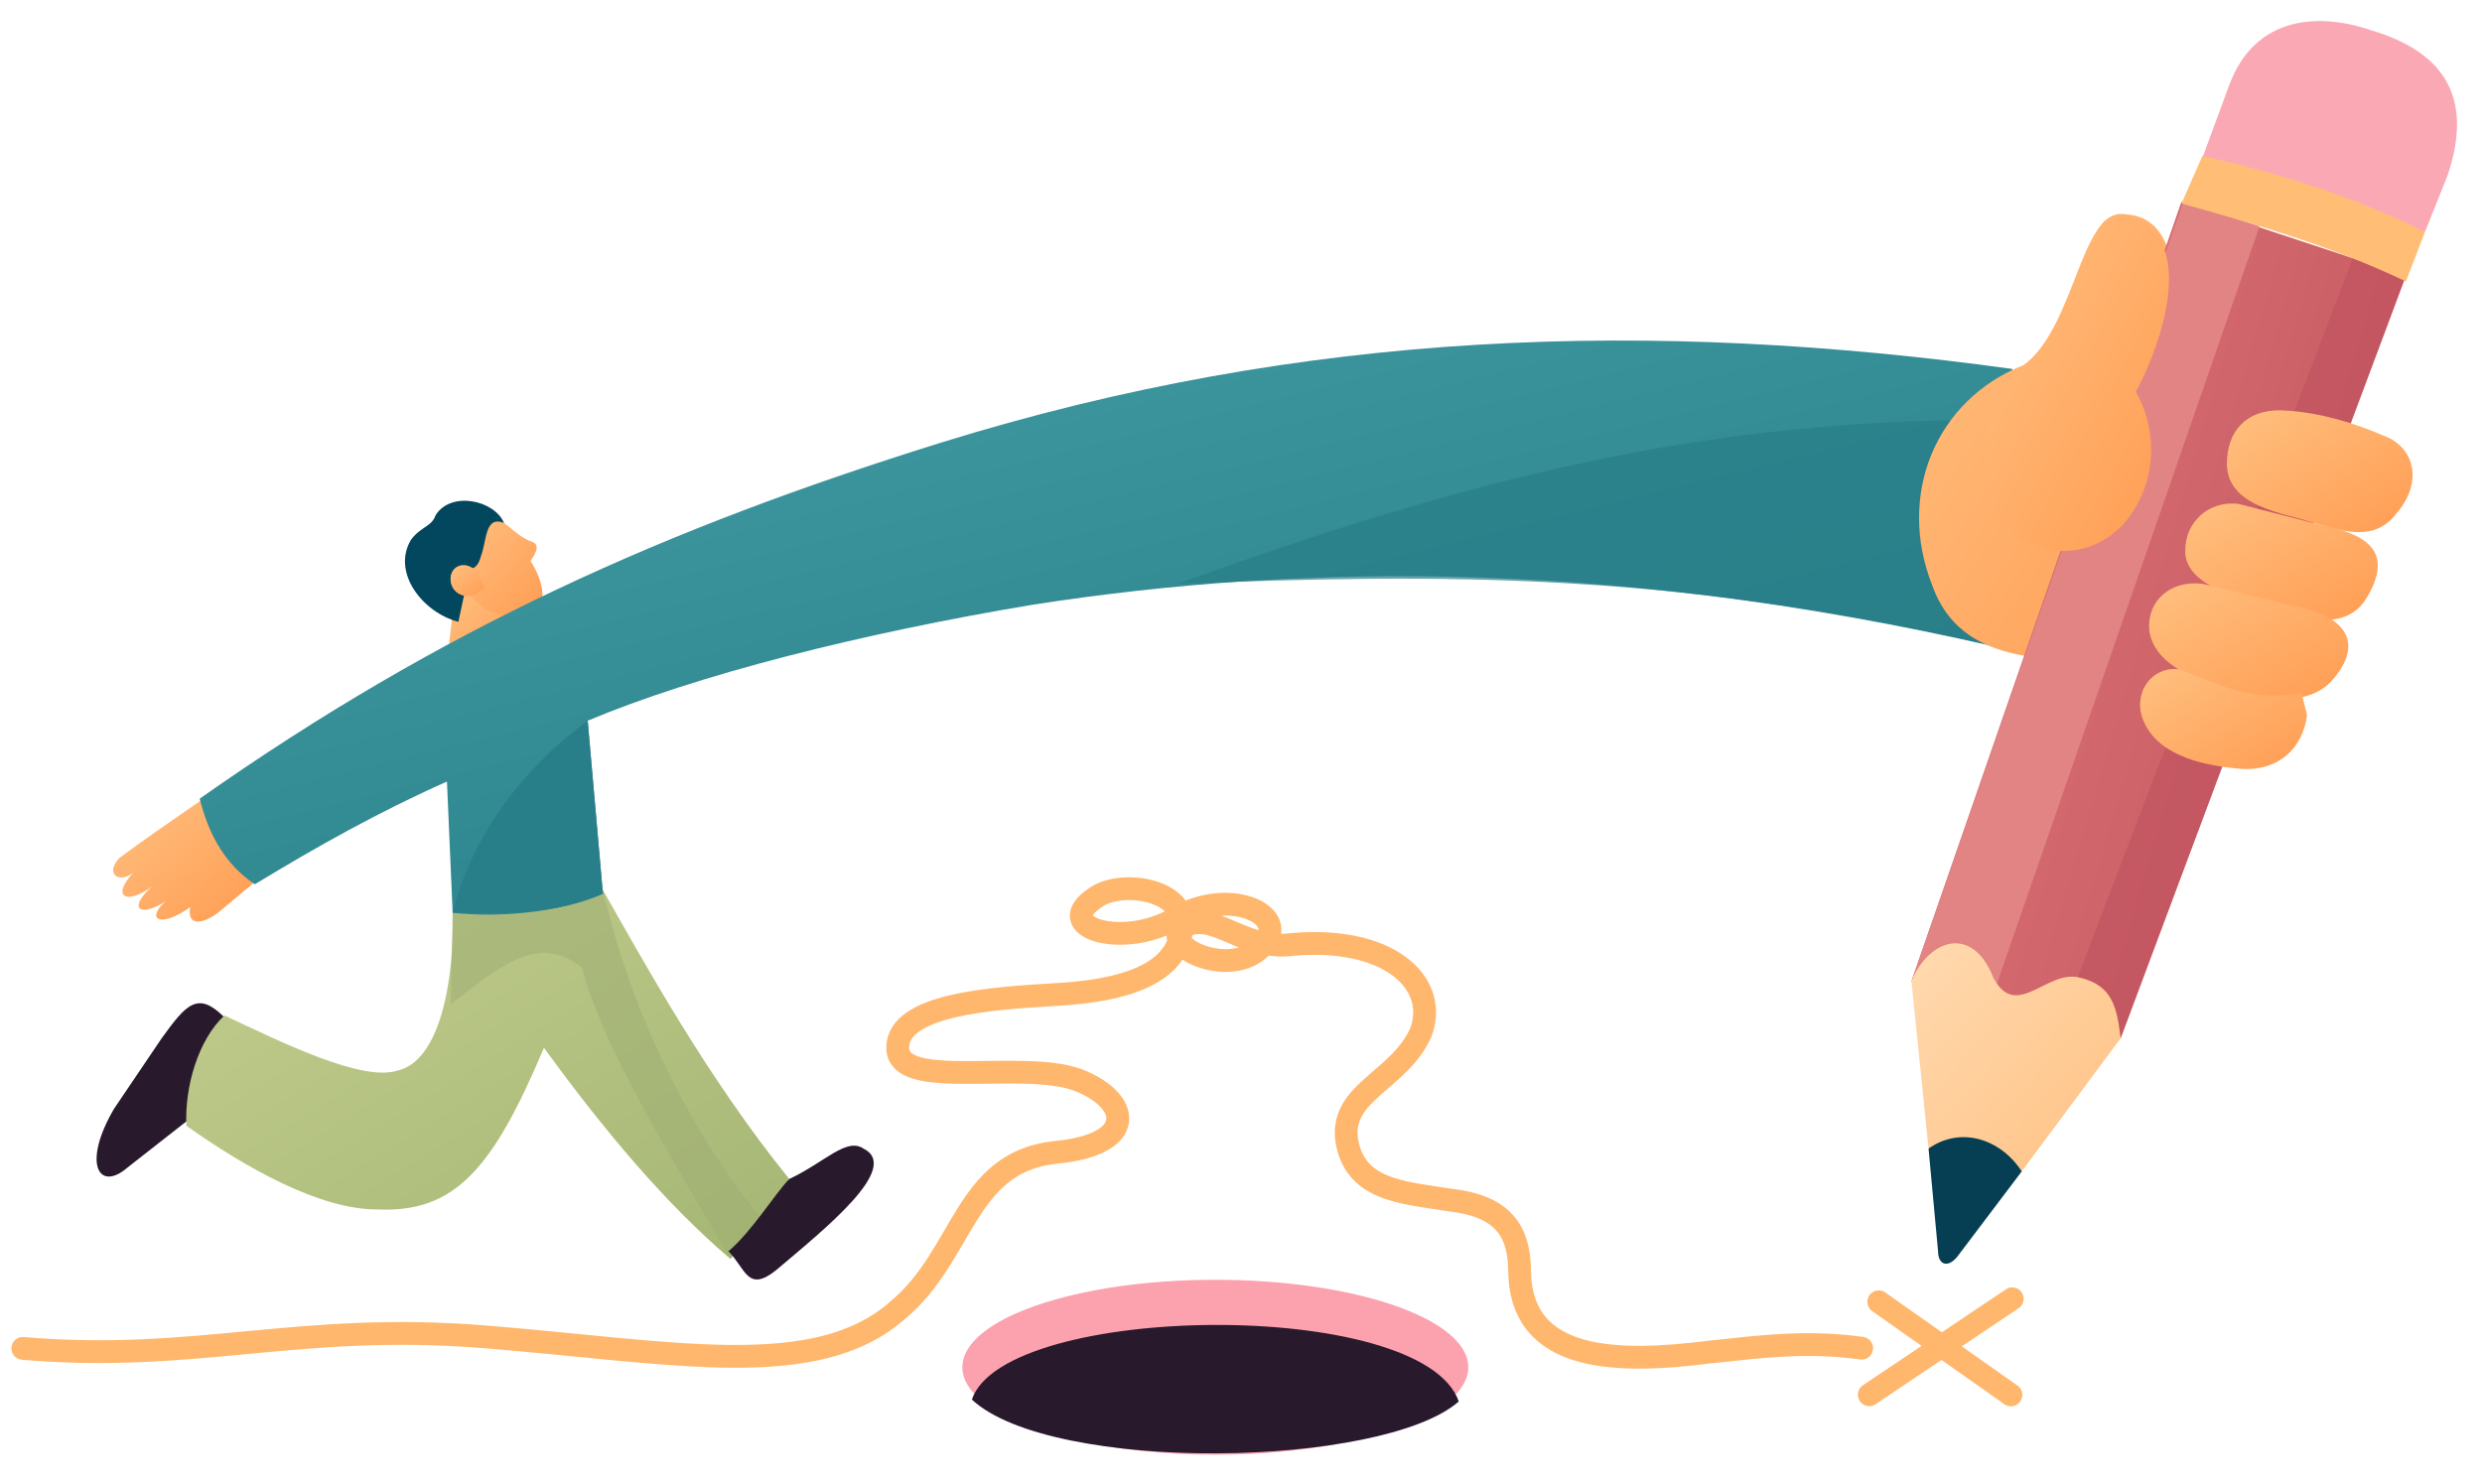
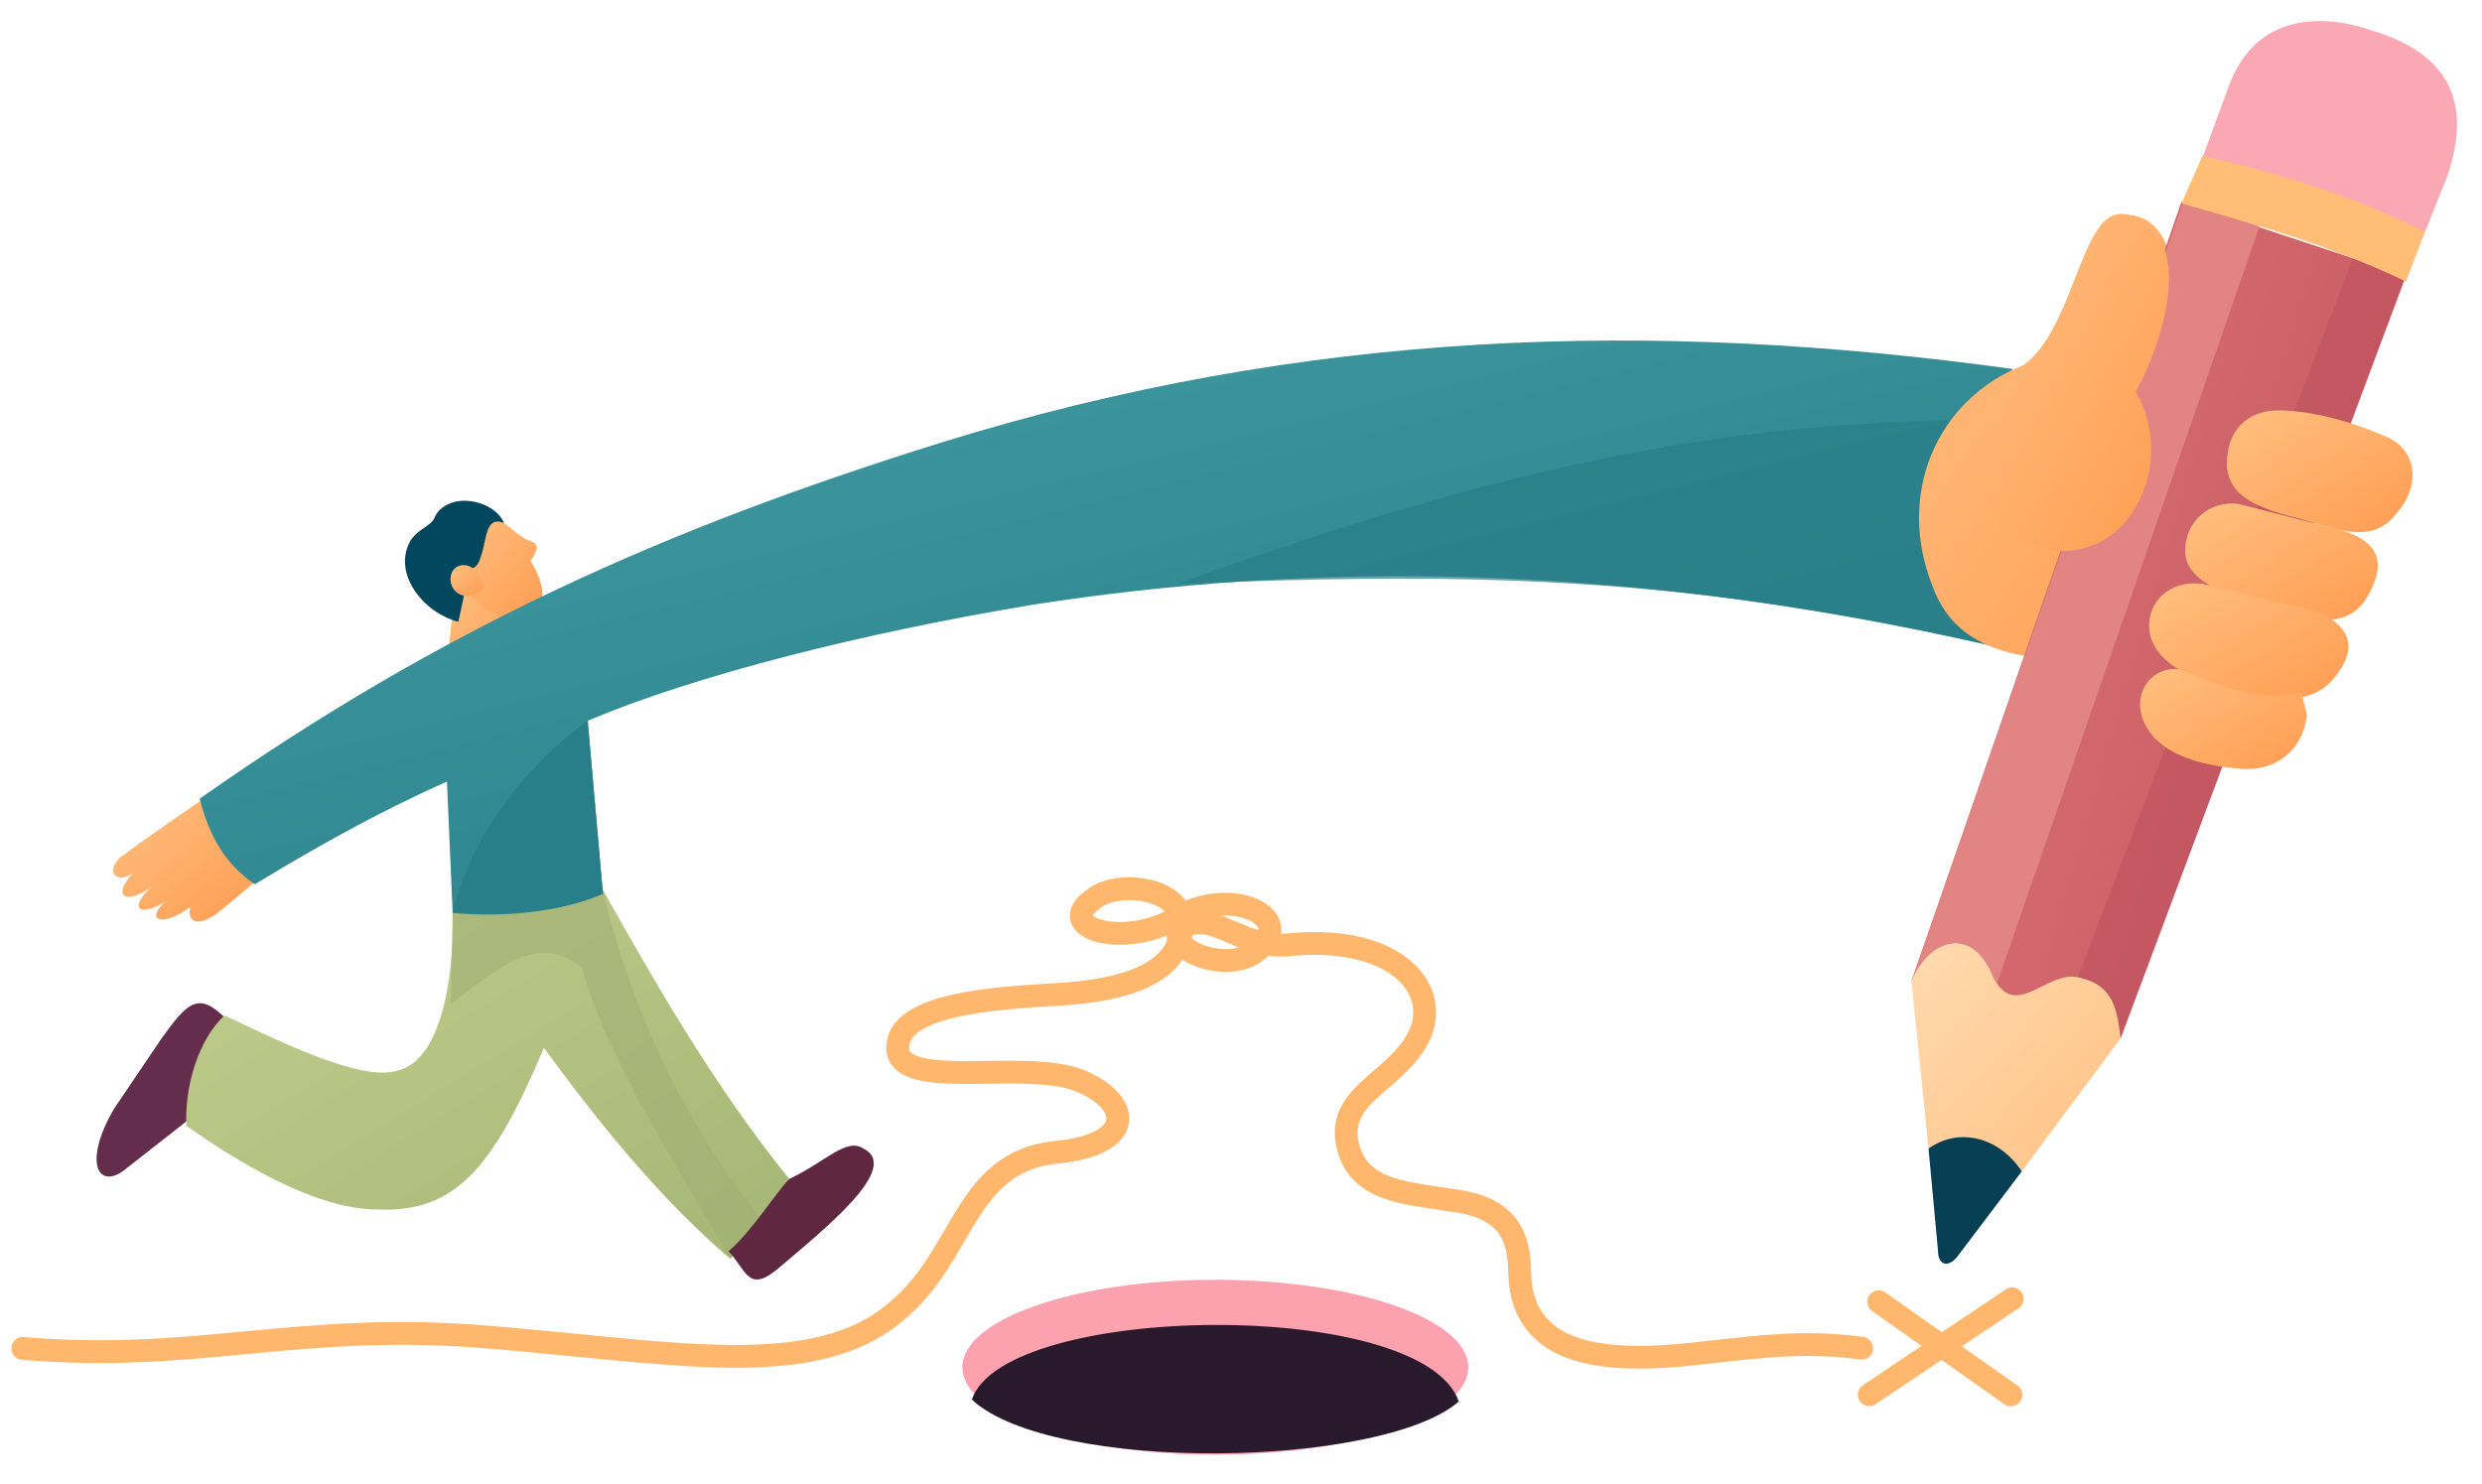
<svg xmlns="http://www.w3.org/2000/svg" viewBox="60 100 1305 780" role="img" aria-labelledby="title desc">
  <defs>
    <linearGradient id="teal" x2=".8" y2="1">
      <stop stop-color="#459da5" />
      <stop offset="1" stop-color="#247d86" />
    </linearGradient>
    <linearGradient id="sage" x2="1" y2="1">
      <stop stop-color="#c2cd8e" />
      <stop offset="1" stop-color="#a5b674" />
    </linearGradient>
    <linearGradient id="skin" x2="1" y2="1">
      <stop stop-color="#ffc080" />
      <stop offset="1" stop-color="#ff9c52" />
    </linearGradient>
    <linearGradient id="coral" x2="1" y2=".5">
      <stop stop-color="#df7b7b" />
      <stop offset="1" stop-color="#c65761" />
    </linearGradient>
    <linearGradient id="wood" x2="1" y2="1">
      <stop stop-color="#ffdab0" />
      <stop offset="1" stop-color="#ffc183" />
    </linearGradient>
  </defs>
  <style>
#trail path {stroke-dasharray:1;stroke-dashoffset:1;animation:draw 2800ms cubic-bezier(.35,0,.2,1) 180ms both;}
#trail #cross-first {animation-duration:360ms;animation-delay:3060ms;}
#trail #cross-second {animation-duration:400ms;animation-delay:3350ms;}
@keyframes draw {0% {stroke-dashoffset:1;opacity:0;} 1% {opacity:1;} 100% {stroke-dashoffset:0;opacity:1;}}
@media(prefers-reduced-motion:reduce){#trail path {animation:none;stroke-dashoffset:0;opacity:1;}}
</style>
  <g id="trail" fill="none" stroke="#ffb76d" stroke-width="12" stroke-linecap="round" stroke-linejoin="round">
    <path id="drawing-line" pathLength="1" d="M71 809 C163 817 216 795 315 803 S489 827 532 789 C567 760 567 711 615 706 C658 702 655 679 627 668 C598 657 532 674 532 651 C532 628 582 625 615 623 C652 621 677 612 681 591 C687 568 650 562 636 572 C612 588 651 599 678 583 C706 566 739 581 724 597 C709 615 671 599 681 588 C697 578 711 598 736 597 C790 591 817 617 807 643 C796 668 765 674 768 699 C772 726 797 727 822 731 C849 734 859 746 859 769 C860 817 911 817 959 811 C987 808 1010 805 1039 809" />
    <path id="cross-first" pathLength="1" d="M1047 784 L1118 834" />
    <path id="cross-second" pathLength="1" d="M1042 834 L1118 783" />
  </g>
  <g id="opening">
    <ellipse cx="699" cy="819" rx="133" ry="46" fill="#fba2ae" />
    <path d="M571 836 C588 785 808 782 827 837 C787 872 613 875 571 836Z" fill="#281A2C" />
  </g>
  <g id="runner">
-     <path d="M178 635 C164 621 158 628 145 646 L120 683 C103 712 112 727 127 714 L164 685Z" fill="#281A2C" />
+     <path d="M178 635 C164 621 158 628 145 646 L120 683 C103 712 112 727 127 714 L164 685Z" fill="#642d4b" />
    <path d="M377 568 C398 605 432 667 475 720 L444 762 C410 733 378 695 346 651 C319 715 299 738 258 736 C228 736 189 714 158 692 C157 672 164 647 178 634 C208 648 250 669 269 663 C291 658 299 617 298 579Z" fill="url(#sage)" />
    <path d="M366 609 C378 654 417 715 444 762 L463 744 C433 709 395 646 377 568 L298 579 L297 628 C322 609 343 590 366 609Z" fill="#9eae72" opacity=".55" />
-     <path d="M443 758 C455 748 468 727 475 720 C494 711 505 698 514 704 C534 714 494 746 468 768 C453 780 452 767 443 758Z" fill="#281A2C" />
+     <path d="M443 758 C455 748 468 727 475 720 C494 711 505 698 514 704 C534 714 494 746 468 768 C453 780 452 767 443 758Z" fill="#602840" />
    <path d="M167 520 C154 529 135 542 123 551 C115 559 122 565 130 559 C118 572 127 576 140 566 C126 579 135 582 147 574 C136 584 145 588 160 577 C158 588 168 586 177 578 L195 563Z" fill="url(#skin)" />
    <path d="M299 413 L296 440 L319 451 L338 430 L328 411Z" fill="url(#skin)" />
    <path d="M312 373 C325 369 328 381 340 385 C345 387 340 393 339 395 C355 421 337 431 320 422 C309 420 301 405 301 392Z" fill="url(#skin)" />
    <path d="M301 427 C282 422 266 401 276 384 C281 377 287 377 289 371 C297 358 320 363 325 375 C315 371 316 384 313 392 C311 400 307 400 303 398 C295 398 295 411 304 413Z" fill="#03475e" />
    <path id="ear" d="M310 400 C305 395 298 397 297 403 C296 410 302 415 309 413 L315 409Z" fill="url(#skin)" />
    <path d="M165 520 C293 430 410 378 554 333 C747 273 929 268 1118 294 L1130 445 C916 393 745 396 603 418 C513 433 426 455 369 479 L377 570 C357 579 325 583 298 580 L295 511 C259 527 227 545 194 565 C179 555 170 540 165 520Z" fill="url(#teal)" />
    <path d="M298 580 C308 539 336 503 369 479 L377 570 C351 581 324 581 298 580Z" fill="#297f89" />
    <path d="M679 407 C829 353 959 318 1123 321 L1130 445 C946 399 815 402 679 407Z" fill="#287e87" opacity=".7" />
  </g>
  <g id="hand-back">
    <path d="M1124 292 C1150 273 1154 214 1174 213 C1202 210 1208 247 1198 273 L1223 340 L1167 448 C1137 446 1091 450 1076 408 C1057 360 1078 310 1124 292Z" fill="url(#skin)" />
  </g>
  <g id="pencil">
    <path d="M1065 616 L1207 206 L1325 245 L1175 646 L1065 616Z" fill="url(#coral)" />
    <path d="M1208 206 L1248 219 L1109 620 L1065 616Z" fill="#e18483" />
    <path d="M1297 236 L1325 245 L1175 646 L1147 628Z" fill="#bd515c" opacity=".55" />
    <path d="M1218 183 L1232 145 C1246 107 1281 107 1307 116 C1347 128 1360 153 1347 192 L1335 222Z" fill="#fba8b5" />
    <path d="M1218 182 C1258 191 1297 203 1335 222 L1325 248 C1285 229 1246 218 1207 207Z" fill="#ffbd76" />
    <path d="M1065 616 C1074 594 1097 586 1108 614 C1120 637 1136 610 1153 614 C1171 618 1173 630 1175 646 L1123 716 L1074 704Z" fill="url(#wood)" />
    <path d="M1074 704 C1091 692 1112 699 1123 716 L1089 761 C1084 767 1079 765 1079 758Z" fill="#063e53" />
  </g>
  <g id="grip" fill="url(#skin)">
    <path d="M1120 296 C1137 285 1147 261 1159 230 C1167 205 1183 210 1195 225 C1208 245 1195 284 1183 306 C1195 327 1194 355 1177 375 C1160 394 1133 394 1117 379 C1097 360 1100 315 1120 296Z" />
    <path d="M1263 316 C1243 314 1232 325 1231 341 C1229 362 1250 368 1270 373 C1290 379 1308 386 1320 370 C1334 354 1330 335 1313 329 C1297 322 1279 317 1263 316Z" />
    <path d="M1237 365 C1221 363 1209 375 1209 389 C1208 405 1230 413 1250 419 C1272 426 1293 432 1304 415 C1318 392 1307 382 1284 377Z" />
    <path d="M1218 407 C1201 405 1189 416 1190 431 C1192 448 1211 457 1232 462 C1253 469 1274 471 1286 458 C1301 441 1296 428 1276 421Z" />
    <path d="M1206 452 C1191 450 1181 465 1187 479 C1194 496 1215 502 1235 504 C1258 507 1271 493 1273 476 L1270 464 C1246 470 1227 460 1206 452Z" />
  </g>
</svg>
